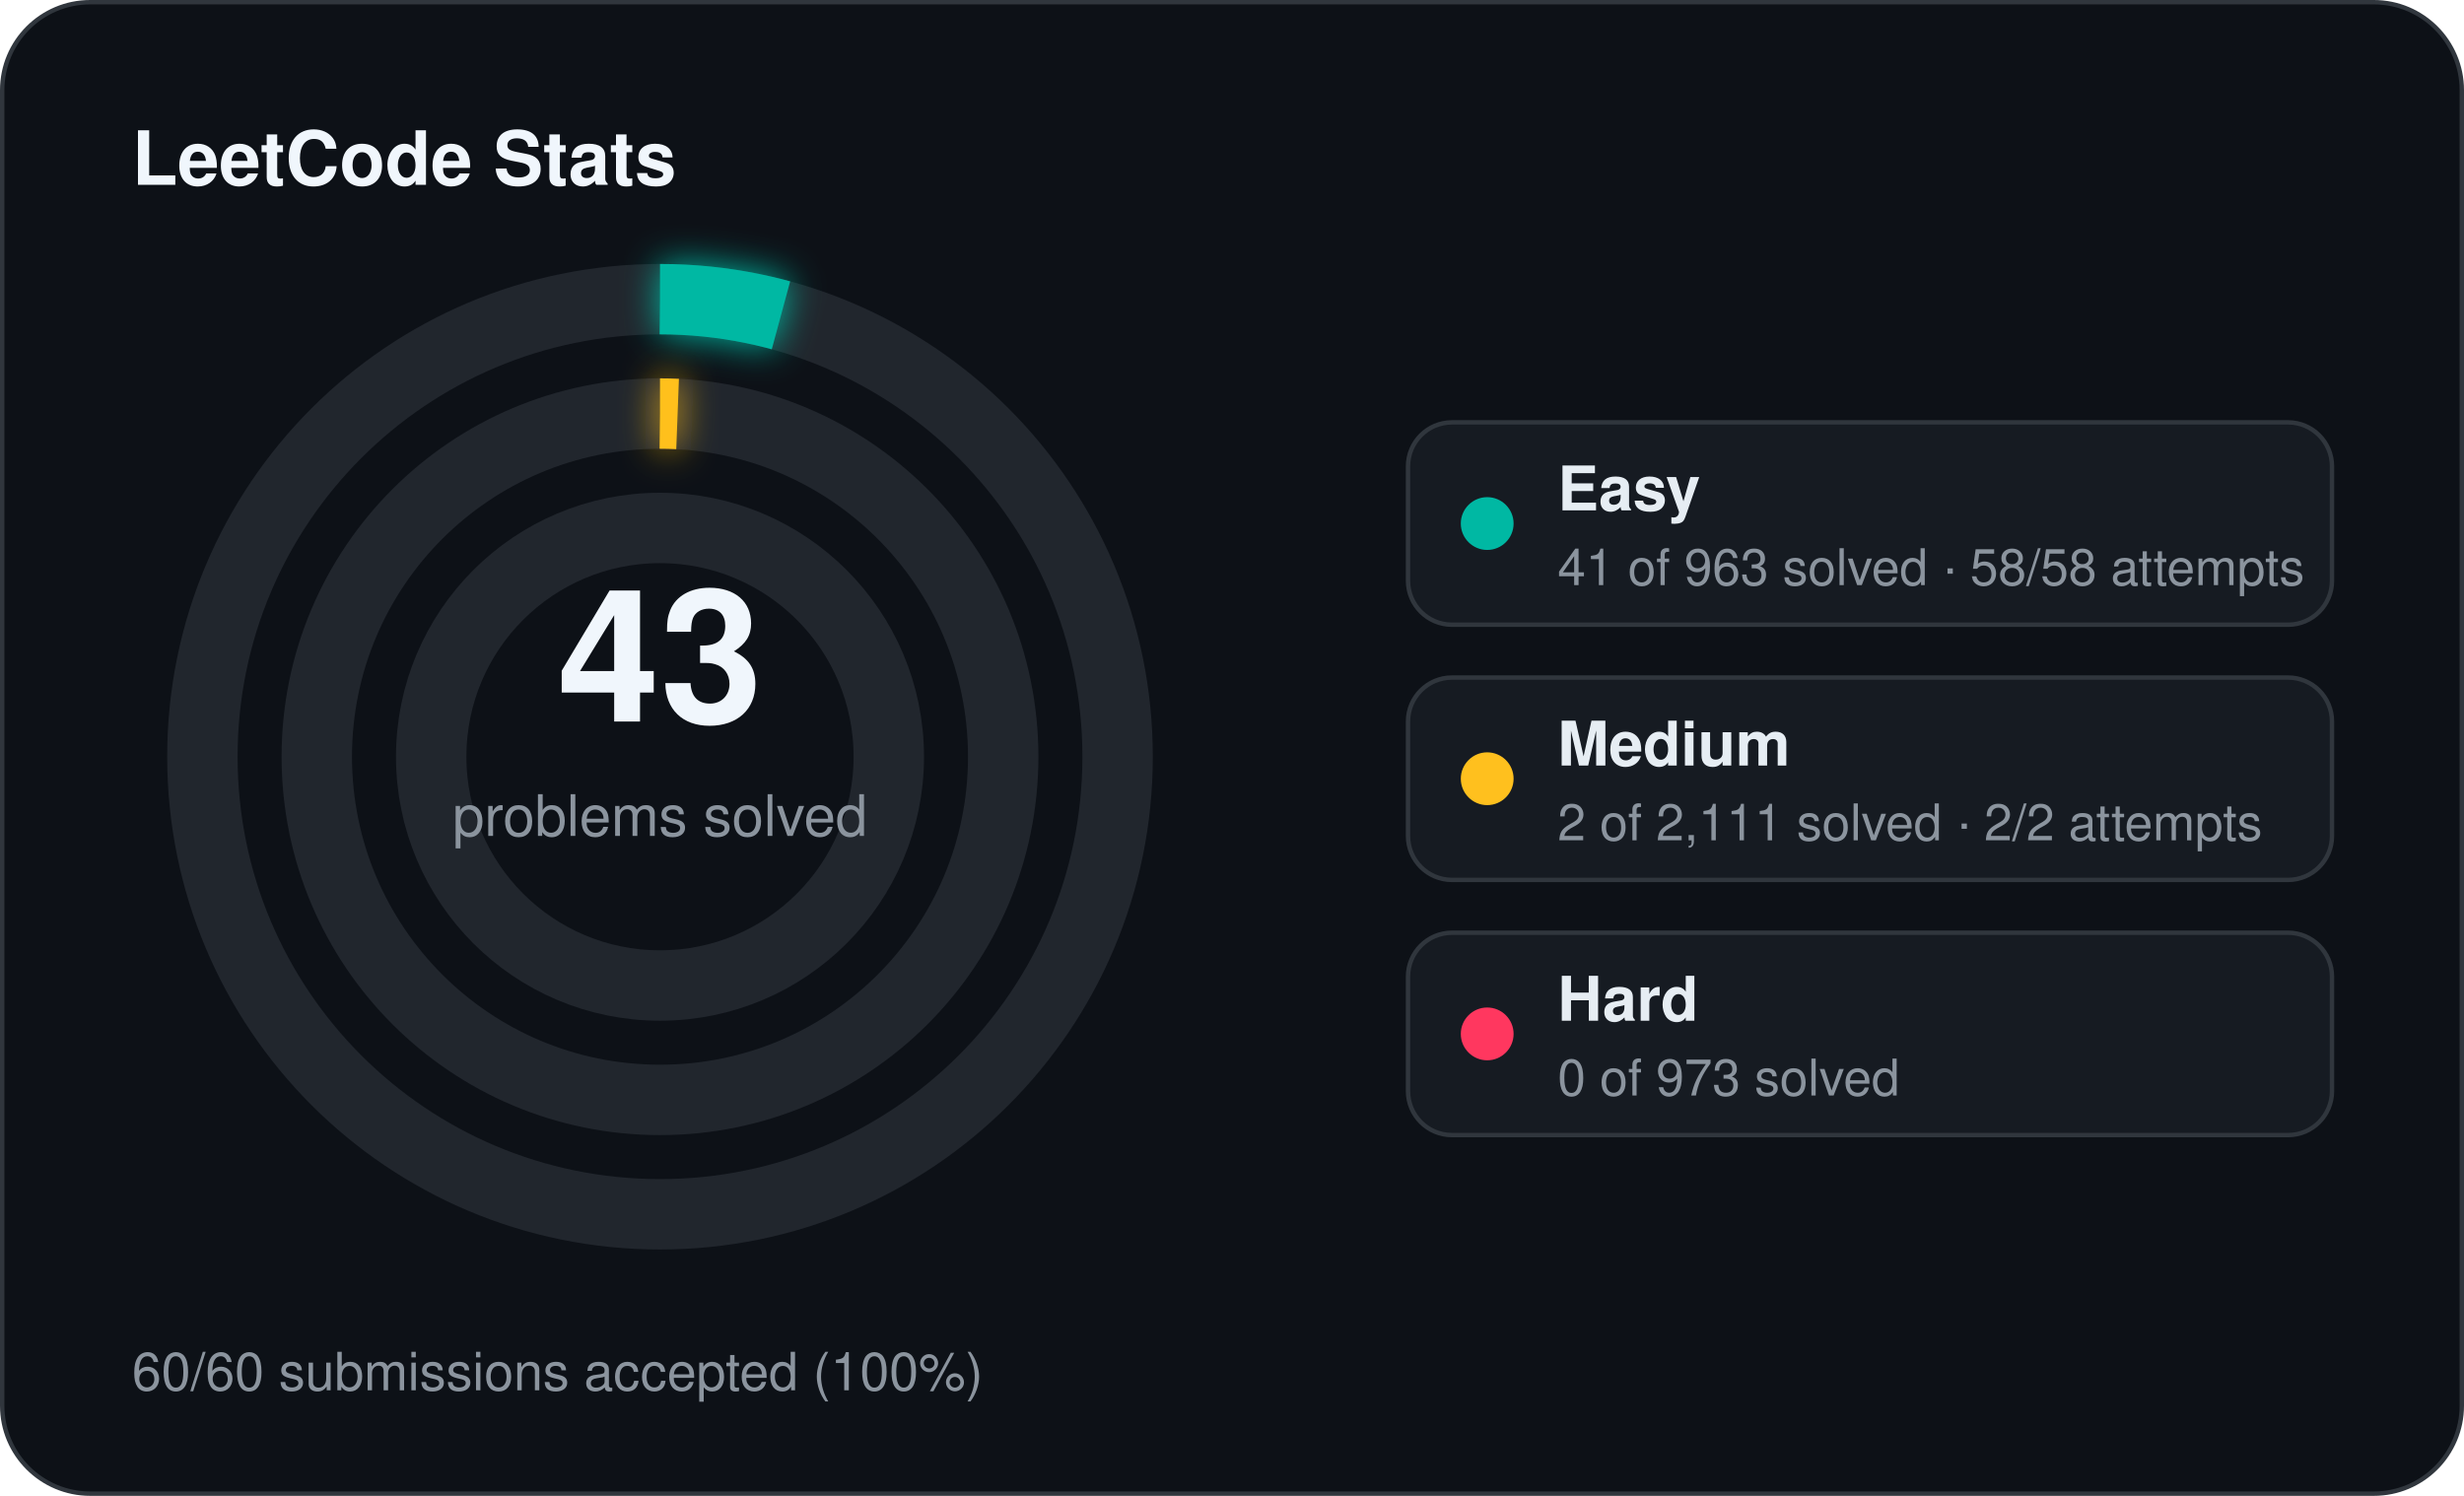
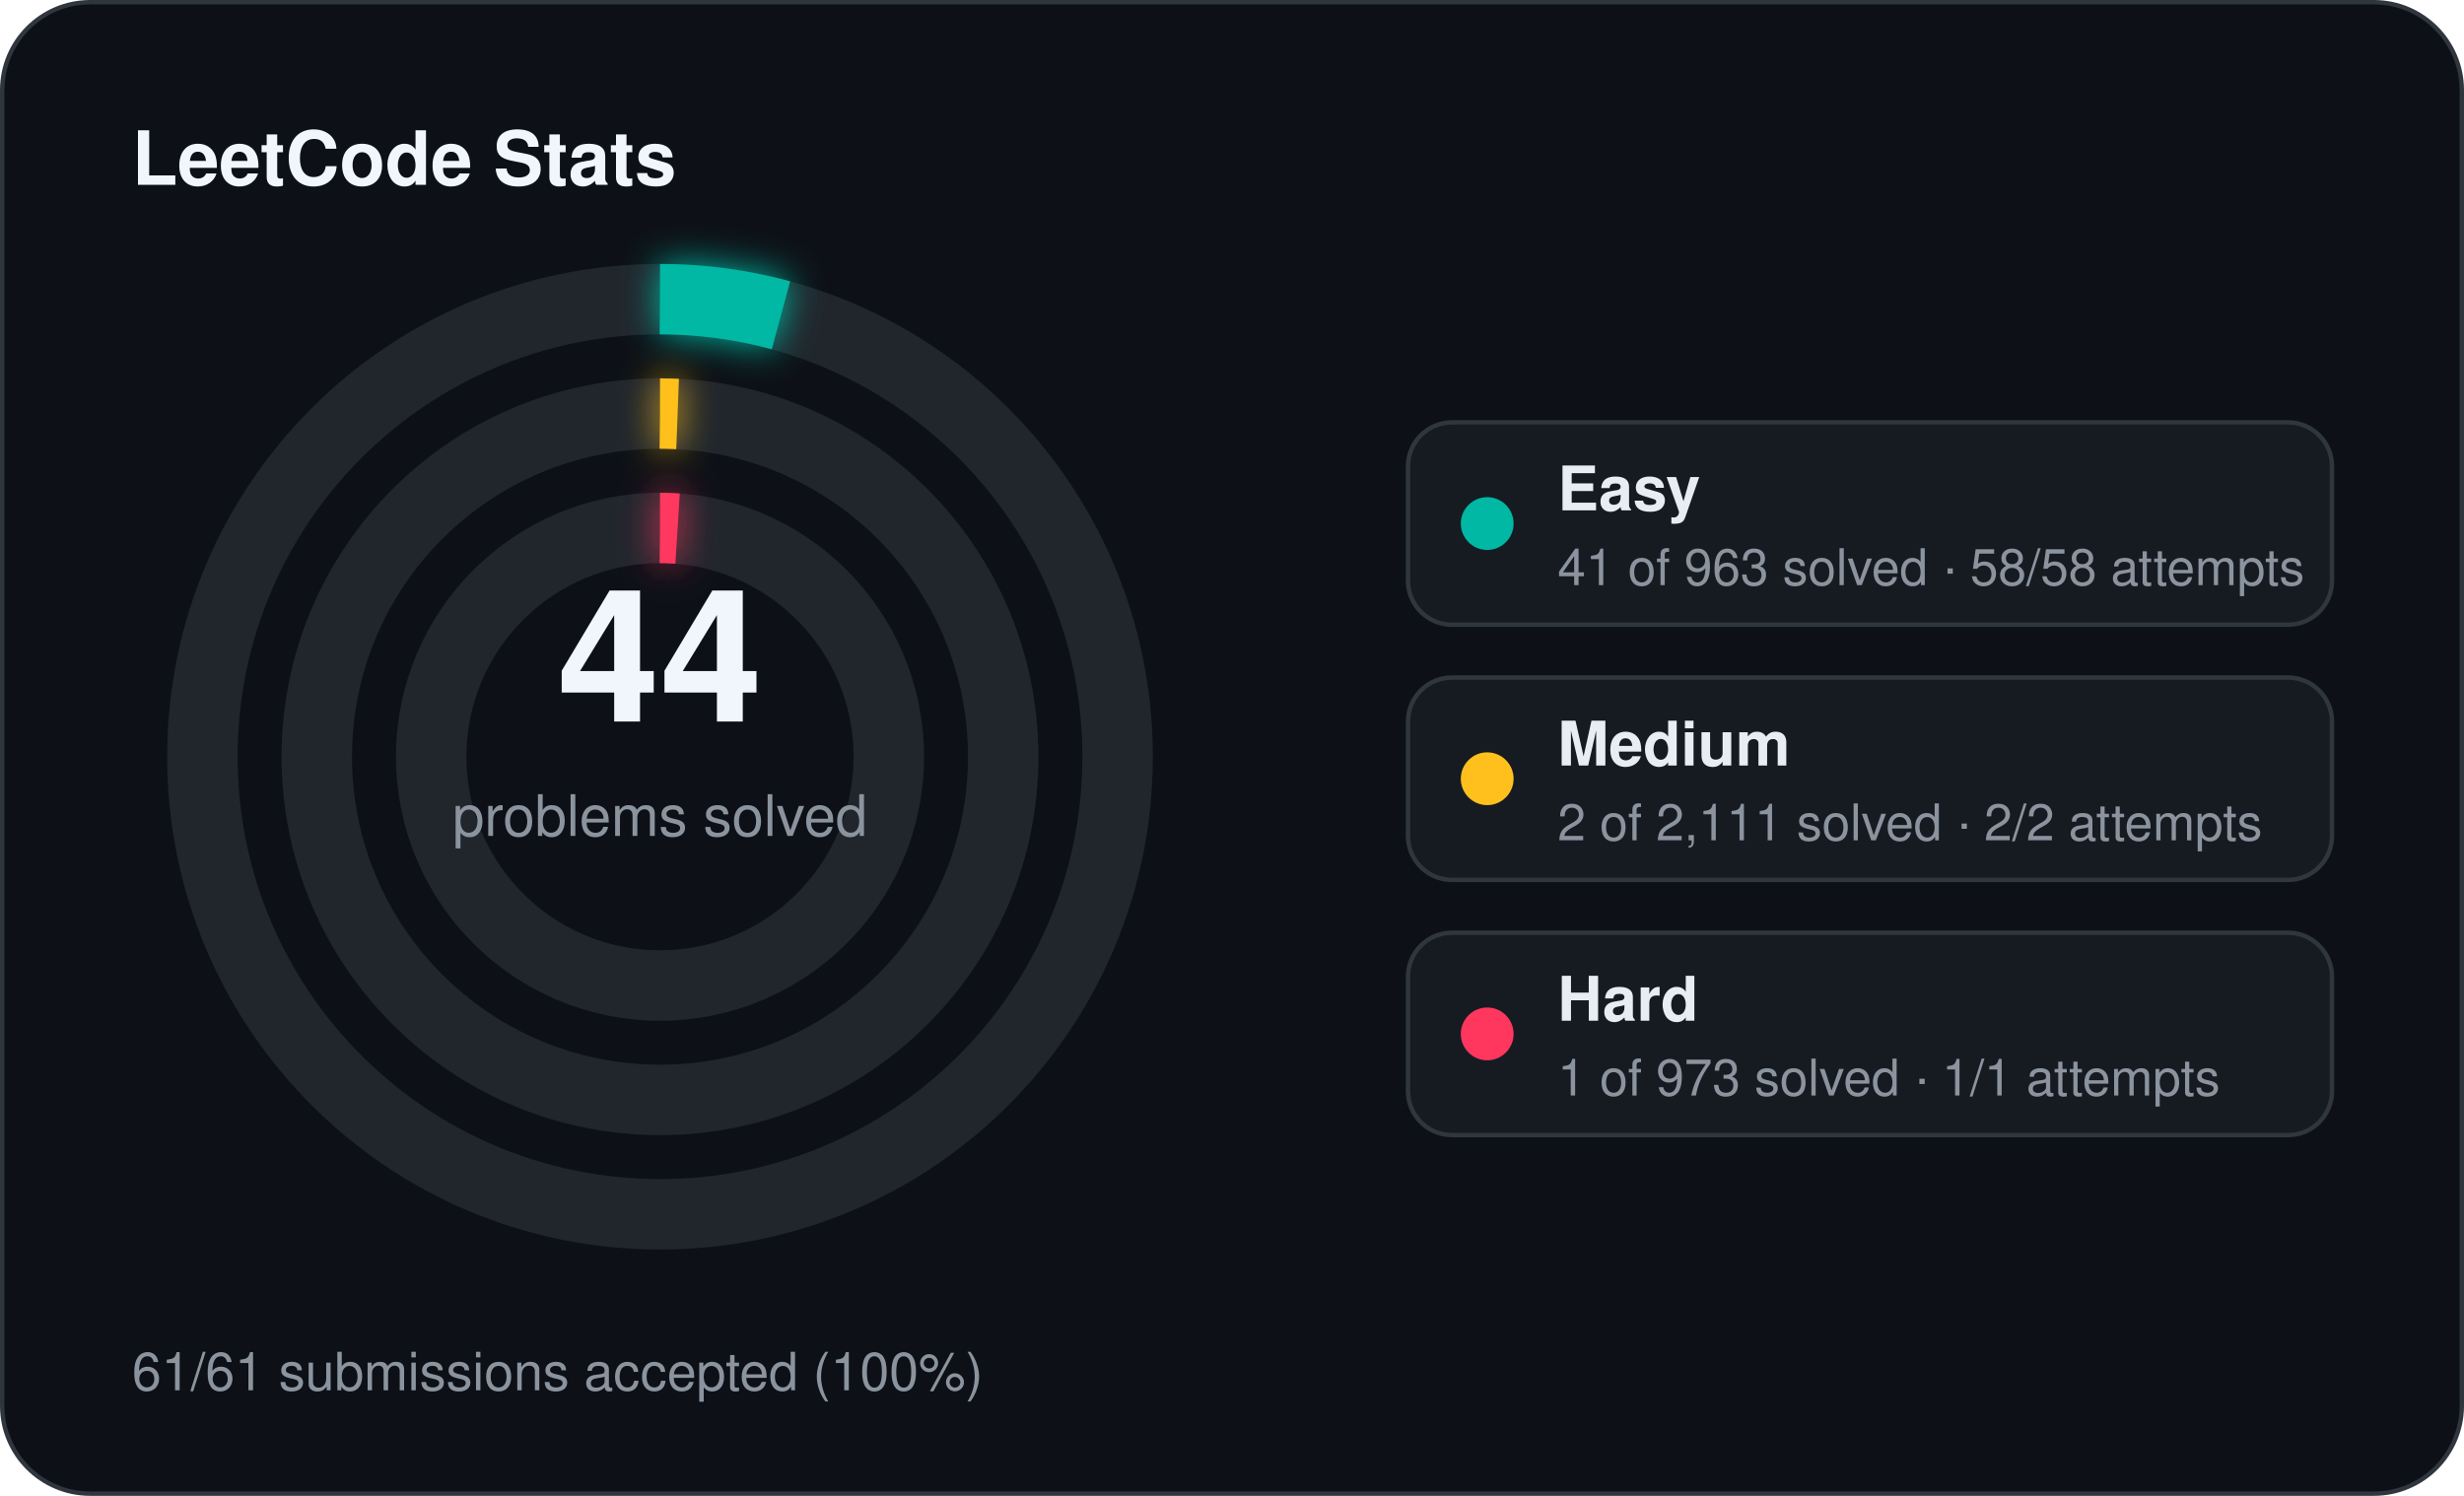
<svg xmlns="http://www.w3.org/2000/svg" width="560" height="340" viewBox="0 0 560 340">
  <defs>
    <filter id="stats-glow" x="-60%" y="-60%" width="220%" height="220%">
      <feGaussianBlur stdDeviation="4" result="blur" />
      <feMerge>
        <feMergeNode in="blur" />
        <feMergeNode in="SourceGraphic" />
      </feMerge>
    </filter>
  </defs>
  <rect x="0.5" y="0.5" width="559" height="339" rx="20" fill="#0d1117" stroke="#30363d" stroke-width="1" />
  <text x="30" y="42" fill="#f0f6fc" font-family="Segoe UI, Helvetica, Arial, sans-serif" font-size="17" font-weight="700">LeetCode Stats</text>
  <circle cx="150" cy="172" r="104" fill="none" stroke="#21262d" stroke-width="16" />
  <circle cx="150" cy="172" r="104" fill="none" stroke="#00b8a3" stroke-width="16" stroke-linecap="butt" stroke-dasharray="27.82 653.45" transform="rotate(-90 150 172)" filter="url(#stats-glow)" />
  <circle cx="150" cy="172" r="78" fill="none" stroke="#21262d" stroke-width="16" />
  <circle cx="150" cy="172" r="78" fill="none" stroke="#ffc01e" stroke-width="16" stroke-linecap="butt" stroke-dasharray="4.00 490.09" transform="rotate(-90 150 172)" filter="url(#stats-glow)" />
  <circle cx="150" cy="172" r="52" fill="none" stroke="#21262d" stroke-width="16" />
-   <text x="150" y="164" text-anchor="middle" fill="#f0f6fc" font-family="Segoe UI, Helvetica, Arial, sans-serif" font-size="42" font-weight="700">43</text>
+   <circle cx="150" cy="172" r="52" fill="none" stroke="#ff375f" stroke-width="16" stroke-linecap="butt" stroke-dasharray="4.00 326.73" transform="rotate(-90 150 172)" filter="url(#stats-glow)" />
+   <text x="150" y="164" text-anchor="middle" fill="#f0f6fc" font-family="Segoe UI, Helvetica, Arial, sans-serif" font-size="42" font-weight="700">44</text>
  <text x="150" y="190" text-anchor="middle" fill="#8b949e" font-family="Segoe UI, Helvetica, Arial, sans-serif" font-size="13">problems solved</text>
  <rect x="320" y="96" width="210" height="46" rx="10" fill="#161b22" stroke="#30363d" stroke-width="1" />
  <circle cx="338" cy="119" r="6" fill="#00b8a3" />
  <text x="354" y="116" fill="#e6edf3" font-family="Segoe UI, Helvetica, Arial, sans-serif" font-size="14" font-weight="600">Easy</text>
  <text x="354" y="133" fill="#8b949e" font-family="Segoe UI, Helvetica, Arial, sans-serif" font-size="11.5">41 of 963 solved · 58/58 attempts</text>
  <rect x="320" y="154" width="210" height="46" rx="10" fill="#161b22" stroke="#30363d" stroke-width="1" />
  <circle cx="338" cy="177" r="6" fill="#ffc01e" />
  <text x="354" y="174" fill="#e6edf3" font-family="Segoe UI, Helvetica, Arial, sans-serif" font-size="14" font-weight="600">Medium</text>
  <text x="354" y="191" fill="#8b949e" font-family="Segoe UI, Helvetica, Arial, sans-serif" font-size="11.5">2 of 2,111 solved · 2/2 attempts</text>
  <rect x="320" y="212" width="210" height="46" rx="10" fill="#161b22" stroke="#30363d" stroke-width="1" />
  <circle cx="338" cy="235" r="6" fill="#ff375f" />
  <text x="354" y="232" fill="#e6edf3" font-family="Segoe UI, Helvetica, Arial, sans-serif" font-size="14" font-weight="600">Hard</text>
-   <text x="354" y="249" fill="#8b949e" font-family="Segoe UI, Helvetica, Arial, sans-serif" font-size="11.5">0 of 973 solved</text>
-   <text x="30" y="316" fill="#8b949e" font-family="Segoe UI, Helvetica, Arial, sans-serif" font-size="12">60/60 submissions accepted (100%)</text>
+   <text x="354" y="249" fill="#8b949e" font-family="Segoe UI, Helvetica, Arial, sans-serif" font-size="11.5">1 of 973 solved · 1/1 attempts</text>
+   <text x="30" y="316" fill="#8b949e" font-family="Segoe UI, Helvetica, Arial, sans-serif" font-size="12">61/61 submissions accepted (100%)</text>
</svg>
